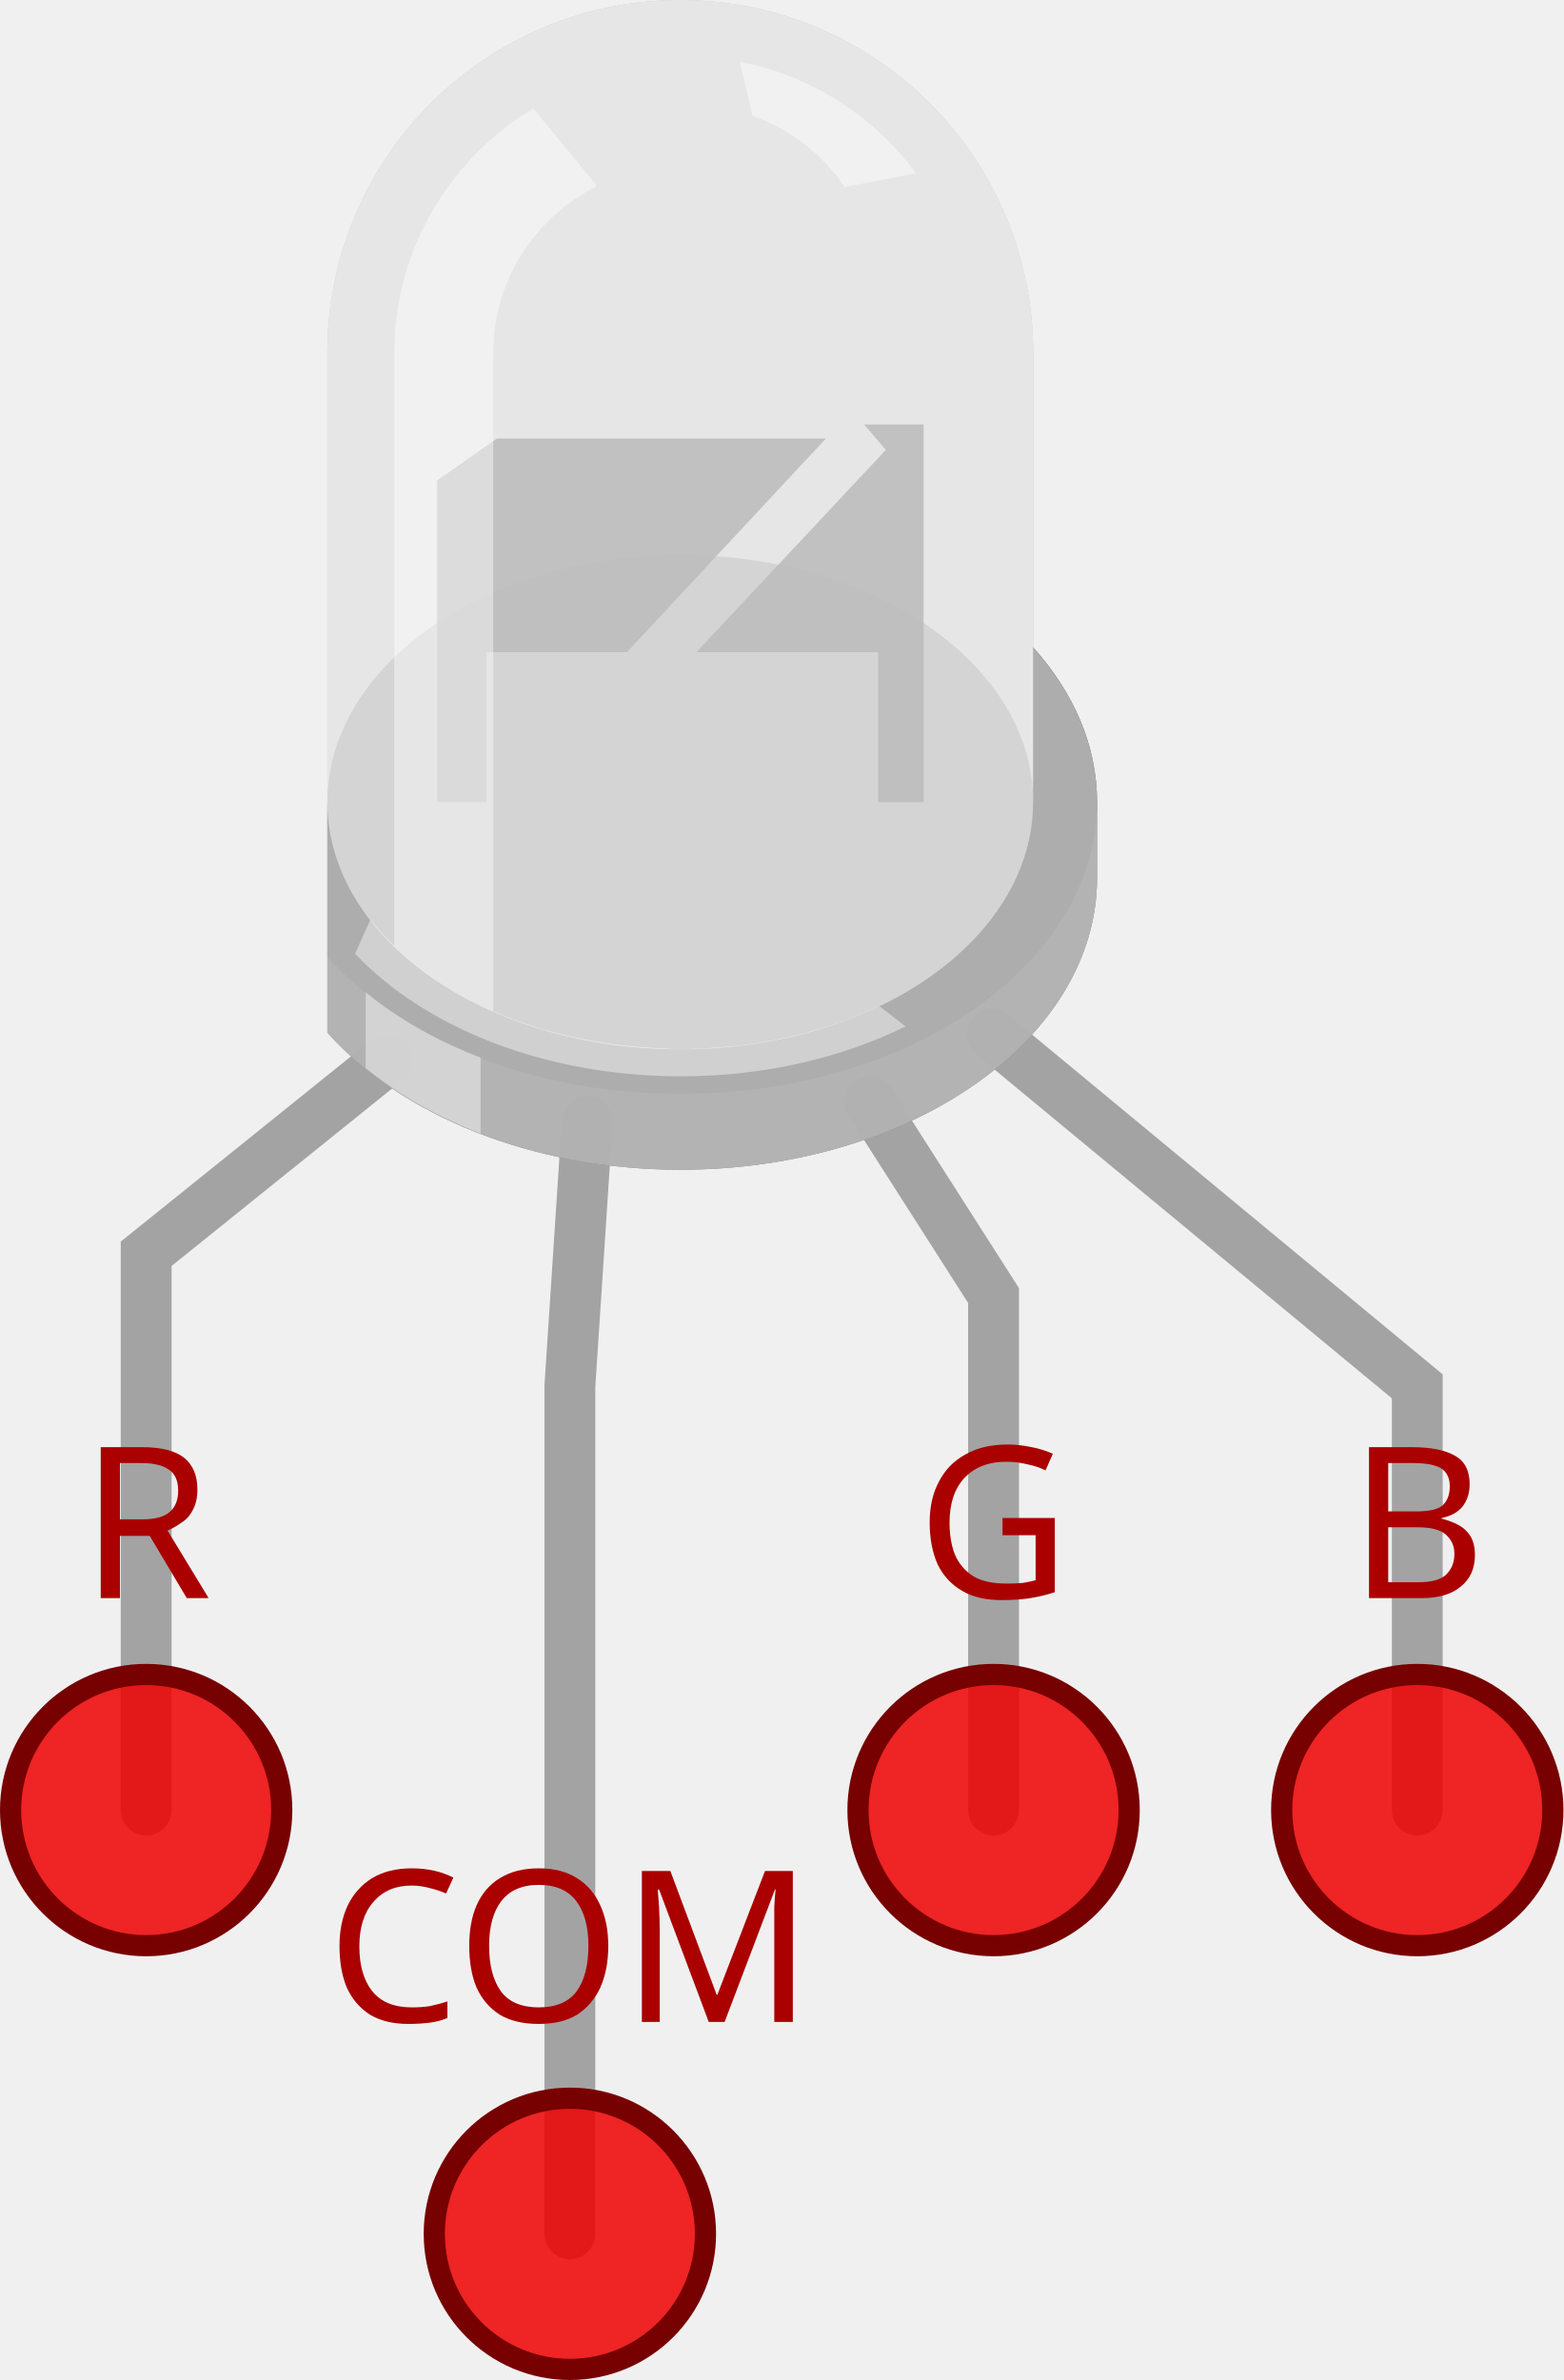
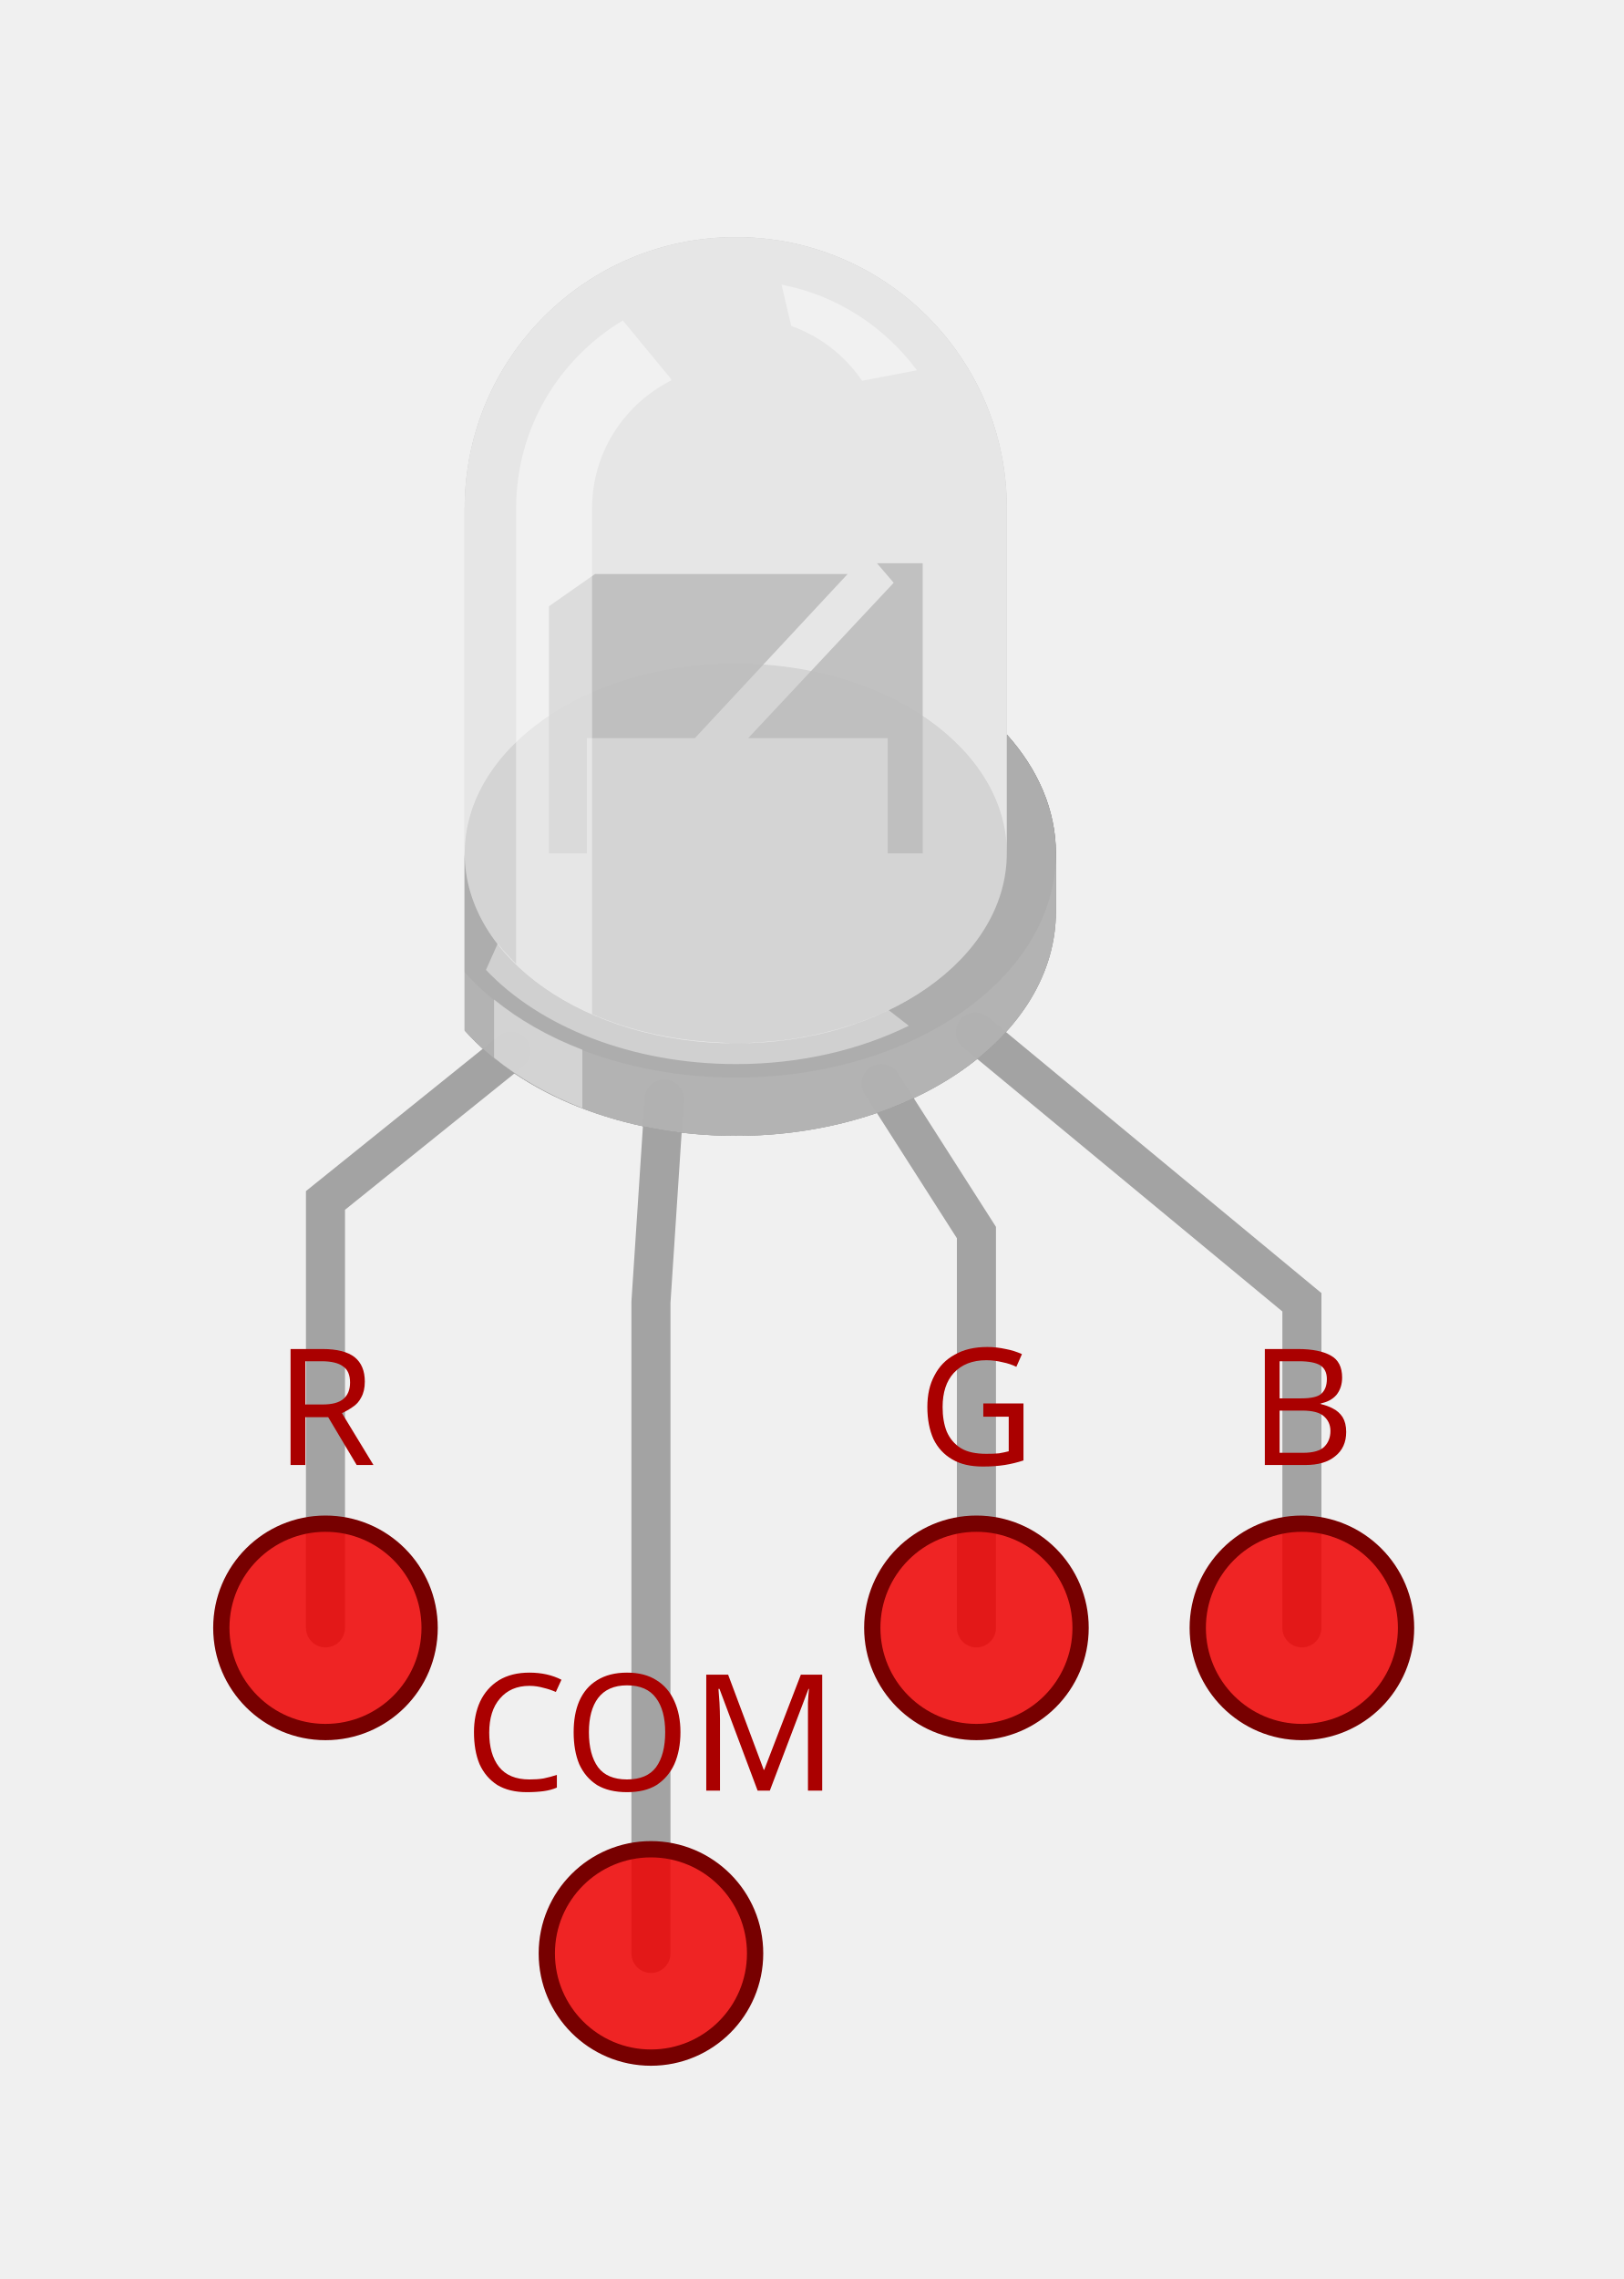
- <svg xmlns="http://www.w3.org/2000/svg" width="36.9" height="56.167" viewBox="0 0 36.9 56.167" version="1.1" id="svg42">
+ <svg xmlns="http://www.w3.org/2000/svg" width="49.873" height="70" viewBox="0 0 49.873 70" version="1.1" id="svg42">
  <defs id="defs42">
    <filter id="ledFilter" x="-0.48" y="-0.48" height="1.96" width="1.96">
      <feGaussianBlur stdDeviation="4" id="feGaussianBlur32" />
    </filter>
    <filter id="ledFilterRed" x="0" y="0" height="1" width="1">
      <feGaussianBlur stdDeviation="0" id="feGaussianBlur33" />
    </filter>
    <filter id="ledFilterGreen" x="0" y="0" height="1" width="1">
      <feGaussianBlur stdDeviation="0" id="feGaussianBlur34" />
    </filter>
    <filter id="ledFilterBlue" x="0" y="0" height="1" width="1">
      <feGaussianBlur stdDeviation="0" id="feGaussianBlur35" />
    </filter>
  </defs>
-   <g id="g46" transform="translate(-26.55,-27.2831)">
+   <g id="g46" transform="translate(-20,-20)">
    <path style="fill:none;stroke:#a3a3a3;stroke-width:1.2;stroke-linecap:round;stroke-dasharray:none;stroke-opacity:1" d="M 30,70 V 56.872 L 35.704,52.283" id="path42" />
    <path style="fill:none;stroke:#a3a3a3;stroke-width:1.2;stroke-linecap:round;stroke-dasharray:none;stroke-opacity:1" d="M 40,80 V 60 L 40.409,53.761" id="path44" />
    <path style="fill:none;stroke:#a3a3a3;stroke-width:1.2;stroke-linecap:round;stroke-dasharray:none;stroke-opacity:1" d="M 50,70 V 57.858 L 47.076,53.283" id="path45" />
    <path style="fill:none;stroke:#a3a3a3;stroke-width:1.2;stroke-linecap:round;stroke-dasharray:none;stroke-opacity:1" d="M 60,70 V 60 L 49.971,51.703" id="path46" />
  </g>
-   <g id="g39" transform="translate(-25.4,-23.11311)">
+   <g id="g39" transform="translate(-18.85,-15.83)">
    <circle id="pin-R" cx="28.85" cy="65.83" r="3.2" fill="#ee0000" fill-opacity="0.85" stroke="#770000" stroke-width="0.5" />
    <text x="28.85" y="60.83" font-size="5px" fill="#aa0000" text-anchor="middle" font-family="sans-serif" id="text39">R</text>
  </g>
-   <g id="g40" transform="translate(-25.3,-23.5331)">
+   <g id="g40" transform="translate(-18.75,-16.25)">
    <circle id="pin-COM" cx="38.75" cy="76.25" r="3.2" fill="#ee0000" fill-opacity="0.85" stroke="#770000" stroke-width="0.5" />
    <text x="38.75" y="71.25" font-size="5px" fill="#aa0000" text-anchor="middle" font-family="sans-serif" id="text40">COM</text>
  </g>
-   <g id="g41" transform="translate(-24.05,-23.11311)">
+   <g id="g41" transform="translate(-17.5,-15.83)">
    <circle id="pin-G" cx="47.5" cy="65.83" r="3.2" fill="#ee0000" fill-opacity="0.85" stroke="#770000" stroke-width="0.5" />
    <text x="47.5" y="60.83" font-size="5px" fill="#aa0000" text-anchor="middle" font-family="sans-serif" id="text41">G</text>
  </g>
-   <g id="g42" transform="translate(-23.74,-23.11311)">
+   <g id="g42" transform="translate(-17.19,-15.83)">
    <circle id="pin-B" cx="57.19" cy="65.83" r="3.2" fill="#ee0000" fill-opacity="0.85" stroke="#770000" stroke-width="0.5" />
    <text x="57.19" y="60.83" font-size="5px" fill="#aa0000" text-anchor="middle" font-family="sans-serif" id="text42">B</text>
  </g>
-   <path d="M 24.384,15.279 V 8.33 C 24.384,3.731 20.661,0 16.057,0 11.459,0 7.727,3.725 7.727,8.33 V 24.371 C 9.459,26.311 12.542,27.605 16.057,27.605 21.486,27.605 25.892,24.529 25.892,20.719 V 18.929 C 25.891,17.586 25.334,16.339 24.384,15.279 Z" opacity="0.255" id="path24" style="stroke-width:1.175" />
-   <path d="M 24.384,15.279 V 8.33 C 24.384,3.731 20.661,0 16.057,0 11.459,0 7.727,3.725 7.727,8.33 V 24.371 C 9.459,26.311 12.542,27.605 16.057,27.605 21.486,27.605 25.892,24.529 25.892,20.719 V 18.929 C 25.891,17.586 25.334,16.339 24.384,15.279 Z" fill="#e6e6e6" opacity="0.425" id="path25" style="stroke-width:1.175" />
-   <path d="M 24.384,15.279 V 18.928 C 24.384,22.147 20.663,24.763 16.057,24.763 11.459,24.763 7.727,22.155 7.727,18.928 V 24.369 C 9.459,26.31 12.542,27.604 16.057,27.604 21.486,27.604 25.892,24.527 25.892,20.719 L 25.892,18.928 C 25.891,17.586 25.334,16.339 24.384,15.279 Z" fill="#d1d1d1" opacity="0.765" id="path26" style="stroke-width:1.175" />
-   <g transform="matrix(1.1752,0,0,1.1752,7.727572,0)" id="g28" style="opacity:0.85">
+   <path d="M 30.934,22.562 V 15.613 C 30.934,11.015 27.211,7.283 22.607,7.283 18.009,7.283 14.277,11.008 14.277,15.613 V 31.654 C 16.009,33.594 19.092,34.889 22.607,34.889 28.036,34.889 32.442,31.812 32.442,28.003 V 26.212 C 32.441,24.869 31.884,23.622 30.934,22.562 Z" opacity="0.255" id="path24" style="stroke-width:1.175" />
+   <path d="M 30.934,22.562 V 15.613 C 30.934,11.015 27.211,7.283 22.607,7.283 18.009,7.283 14.277,11.008 14.277,15.613 V 31.654 C 16.009,33.594 19.092,34.889 22.607,34.889 28.036,34.889 32.442,31.812 32.442,28.003 V 26.212 C 32.441,24.869 31.884,23.622 30.934,22.562 Z" fill="#e6e6e6" opacity="0.425" id="path25" style="stroke-width:1.175" />
+   <path d="M 30.934,22.562 V 26.211 C 30.934,29.43 27.213,32.046 22.607,32.046 18.009,32.046 14.277,29.439 14.277,26.211 V 31.652 C 16.009,33.593 19.092,34.887 22.607,34.887 28.036,34.887 32.442,31.81 32.442,28.002 L 32.442,26.211 C 32.441,24.87 31.884,23.622 30.934,22.562 Z" fill="#d1d1d1" opacity="0.765" id="path26" style="stroke-width:1.175" />
+   <g transform="matrix(1.1752,0,0,1.1752,14.27757,7.283104)" id="g28" style="opacity:0.85">
    <path d="M 14.173,13.001 V 16.106 C 14.173,18.845 11.007,21.072 7.088,21.072 3.175,21.072 -2e-4,18.852 -2e-4,16.106 V 20.736 C 1.474,22.388 4.097,23.489 7.088,23.489 11.707,23.489 15.456,20.871 15.456,17.63 L 15.456,16.107 C 15.455,14.965 14.982,13.903 14.173,13.001 Z" opacity="0.7" id="path27" />
    <path d="M 14.173,13.001 V 16.106 C 14.173,18.845 11.007,21.072 7.088,21.072 3.175,21.072 -2e-4,18.852 -2e-4,16.106 V 19.212 C 1.474,20.862 4.097,21.964 7.088,21.964 11.707,21.964 15.456,19.346 15.456,16.106 15.455,14.965 14.982,13.903 14.173,13.001 Z" opacity="0.25" id="path28" />
    <ellipse cx="7.088" cy="16.106" rx="7.087" ry="4.961" opacity="0.25" id="ellipse28" />
  </g>
-   <polygon transform="matrix(1.1752,0,0,1.1752,7.727572,0)" points="3.196,13.095 6.016,13.095 10.012,8.805 3.407,8.805 2.203,9.648 2.203,16.107 3.196,16.107 " fill="#666666" id="polygon28" style="opacity:0.85" />
-   <polygon transform="matrix(1.1752,0,0,1.1752,7.727572,0)" points="11.06,13.095 11.06,16.107 11.974,16.107 11.974,8.524 10.778,8.524 11.215,9.034 7.412,13.095 " fill="#666666" id="polygon29" style="opacity:0.85" />
-   <path d="M 24.384,15.279 V 8.33 C 24.384,3.731 20.661,0 16.057,0 11.459,0 7.727,3.725 7.727,8.33 V 24.371 C 9.459,26.311 12.542,27.605 16.057,27.605 21.486,27.605 25.892,24.529 25.892,20.719 V 18.929 C 25.891,17.586 25.334,16.339 24.384,15.279 Z" fill="#ffffff" opacity="0.552" id="path29" style="stroke-width:1.175" />
-   <g transform="matrix(1.1752,0,0,1.1752,7.727572,0)" fill="#ffffff" id="g32" style="opacity:0.85">
+   <polygon transform="matrix(1.1752,0,0,1.1752,14.27757,7.283104)" points="10.012,8.805 3.407,8.805 2.203,9.648 2.203,16.107 3.196,16.107 3.196,13.095 6.016,13.095 " fill="#666666" id="polygon28" style="opacity:0.85" />
+   <polygon transform="matrix(1.1752,0,0,1.1752,14.27757,7.283104)" points="11.974,16.107 11.974,8.524 10.778,8.524 11.215,9.034 7.412,13.095 11.06,13.095 11.06,16.107 " fill="#666666" id="polygon29" style="opacity:0.85" />
+   <path d="M 30.934,22.562 V 15.613 C 30.934,11.015 27.211,7.283 22.607,7.283 18.009,7.283 14.277,11.008 14.277,15.613 V 31.654 C 16.009,33.594 19.092,34.889 22.607,34.889 28.036,34.889 32.442,31.812 32.442,28.003 V 26.212 C 32.441,24.869 31.884,23.622 30.934,22.562 Z" fill="#ffffff" opacity="0.552" id="path29" style="stroke-width:1.175" />
+   <g transform="matrix(1.1752,0,0,1.1752,14.27757,7.283104)" fill="#ffffff" id="g32" style="opacity:0.85">
    <path d="M 10.388,3.754 11.824,3.481 C 10.983,2.349 9.742,1.523 8.283,1.242 L 8.537,2.323 C 9.301,2.593 9.944,3.103 10.388,3.754 Z" opacity="0.5" id="path30" />
    <path d="M 0.768,19.926 V 21.446 C 1.417,21.975 2.202,22.422 3.076,22.763 V 21.238 C 2.197,20.902 1.419,20.456 0.768,19.926 Z" opacity="0.5" id="path31" />
    <path d="M 11.073,20.21 C 10.817,20.332 10.543,20.44 10.267,20.54 10.209,20.559 10.15,20.58 10.089,20.598 9.526,20.777 8.928,20.917 8.294,20.993 8.22,21.002 8.143,21.011 8.07,21.012 7.749,21.042 7.426,21.07 7.099,21.07 6.951,21.07 6.792,21.055 6.628,21.047 5.427,20.99 4.297,20.732 3.33,20.307 L 3.33,11.918 V 7.092 C 3.33,5.621 4.178,4.363 5.404,3.743 L 5.381,3.69 4.134,2.178 C 2.464,3.181 1.344,5 1.344,7.089 V 18.994 C 1.294,18.945 1.035,18.686 0.863,18.465 L 0.556,19.152 C 1.957,20.634 4.365,21.614 7.098,21.614 8.778,21.614 10.336,21.24 11.61,20.612 L 11.083,20.203 11.073,20.21 Z" opacity="0.5" id="path32" />
  </g>
-   <circle cx="1.7" cy="3" fill="#ff0000" filter="url(#ledFilterRed)" r="2" opacity="0" id="circle35" transform="matrix(1.1752,0,0,1.1752,14.5784,8.638895)" />
-   <circle cx="2.7" cy="5" fill="#00ff00" filter="url(#ledFilterGreen)" r="2" opacity="0" id="circle36" transform="matrix(1.1752,0,0,1.1752,14.5784,8.638895)" />
-   <circle cx="0.7" cy="5" fill="#0155fd" filter="url(#ledFilterBlue)" r="2" opacity="0" id="circle37" transform="matrix(1.1752,0,0,1.1752,14.5784,8.638895)" />
-   <circle cx="1.7" cy="4" r="10" filter="url(#ledFilter)" fill="#000000" opacity="0" id="circle38" transform="matrix(1.1752,0,0,1.1752,14.5784,8.638895)" />
-   <circle cx="1.7" cy="4" r="13" stroke="#666666" stroke-width="1" fill="none" filter="url(#ledFilter)" opacity="0" id="circle39" transform="matrix(1.1752,0,0,1.1752,14.5784,8.638895)" />
+   <circle cx="1.7" cy="3" fill="#ff0000" filter="url(#ledFilterRed)" r="2" opacity="0" id="circle35" transform="matrix(1.1752,0,0,1.1752,21.1284,15.922)" />
+   <circle cx="2.7" cy="5" fill="#00ff00" filter="url(#ledFilterGreen)" r="2" opacity="0" id="circle36" transform="matrix(1.1752,0,0,1.1752,21.1284,15.922)" />
+   <circle cx="0.7" cy="5" fill="#0155fd" filter="url(#ledFilterBlue)" r="2" opacity="0" id="circle37" transform="matrix(1.1752,0,0,1.1752,21.1284,15.922)" />
+   <circle cx="1.7" cy="4" r="10" filter="url(#ledFilter)" fill="#000000" opacity="0" id="circle38" transform="matrix(1.1752,0,0,1.1752,21.1284,15.922)" />
+   <circle cx="1.7" cy="4" r="13" stroke="#666666" stroke-width="1" fill="none" filter="url(#ledFilter)" opacity="0" id="circle39" transform="matrix(1.1752,0,0,1.1752,21.1284,15.922)" />
</svg>
